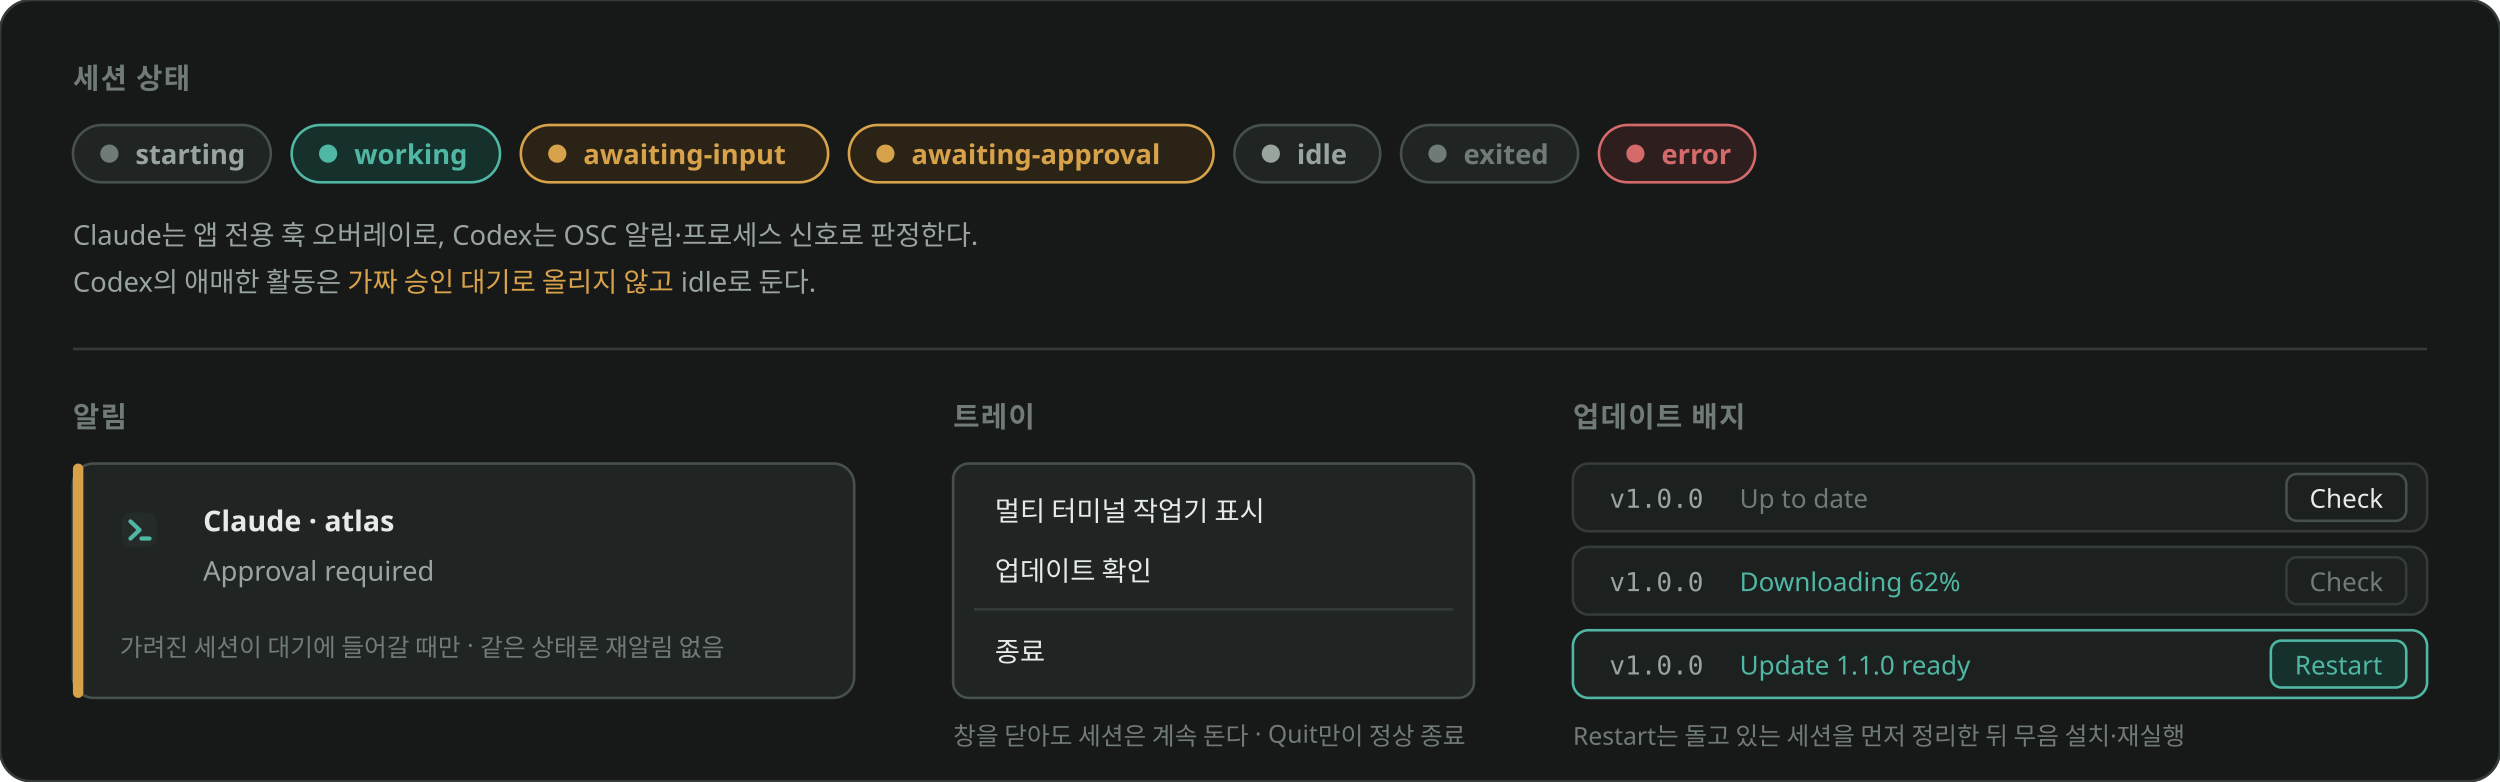
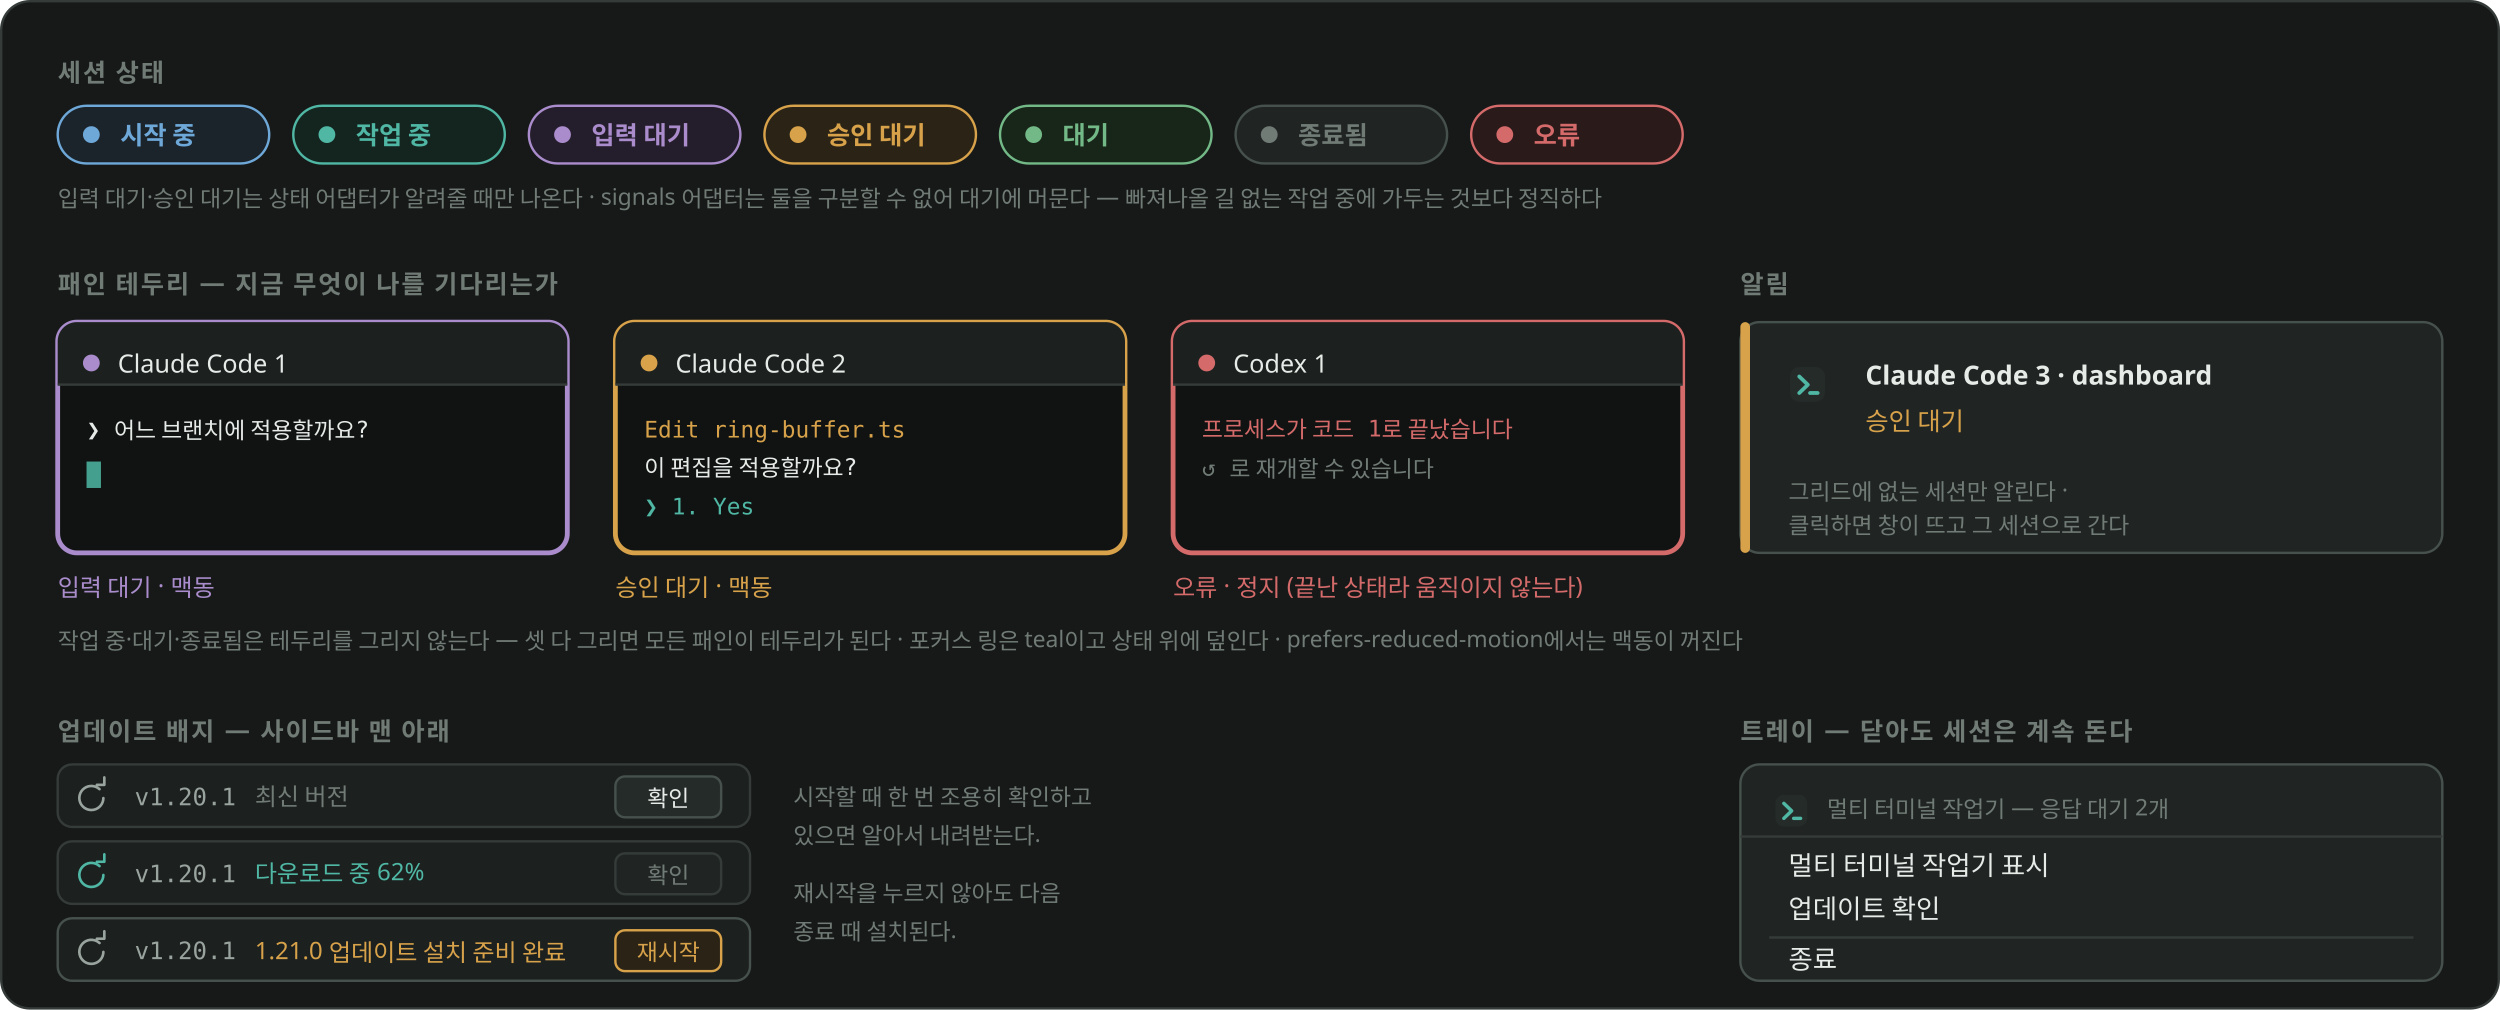
- <svg xmlns="http://www.w3.org/2000/svg" viewBox="0 0 960 300" width="960" height="300" font-family="Segoe UI, system-ui, sans-serif" role="img" aria-label="세션 상태 7종 · 알림 규칙 · 트레이 메뉴 · 업데이트 배지 상태">
-   <rect width="960" height="300" rx="12" fill="#161918" stroke="#343b38" />
-   <text x="28" y="34" font-size="11" font-weight="700" fill="#717b76" letter-spacing="0.5">세션 상태</text>
+ <svg xmlns="http://www.w3.org/2000/svg" viewBox="0 0 1040 420" width="1040" height="420" font-family="Segoe UI, system-ui, sans-serif" role="img" aria-label="세션 상태 7종, 패인 테두리 대기 표시, 알림, 트레이 메뉴, 업데이트 배지 (와이어프레임 목업)">
+   <rect x="0.5" y="0.5" width="1039" height="419" rx="12" fill="#161918" stroke="#343b38" />
+   <text x="24" y="34" font-size="10.5" font-weight="700" fill="#717b76" letter-spacing="0.8">세션 상태</text>
  <g font-size="10.5" font-weight="600">
-     <rect x="28" y="48" width="76" height="22" rx="11" fill="#202524" stroke="#46504c" />
-     <circle cx="42" cy="59" r="3.5" fill="#717b76" />
-     <text x="52" y="63" fill="#9aa49f">starting</text>
-     <rect x="112" y="48" width="80" height="22" rx="11" fill="#16302b" stroke="#4fb7a4" />
-     <circle cx="126" cy="59" r="3.5" fill="#4fb7a4" />
-     <text x="136" y="63" fill="#4fb7a4">working</text>
-     <rect x="200" y="48" width="118" height="22" rx="11" fill="#2b2416" stroke="#d8a24a" />
-     <circle cx="214" cy="59" r="3.5" fill="#d8a24a" />
-     <text x="224" y="63" fill="#d8a24a">awaiting-input</text>
-     <rect x="326" y="48" width="140" height="22" rx="11" fill="#2b2416" stroke="#d8a24a" />
-     <circle cx="340" cy="59" r="3.5" fill="#d8a24a" />
-     <text x="350" y="63" fill="#d8a24a">awaiting-approval</text>
-     <rect x="474" y="48" width="56" height="22" rx="11" fill="#202524" stroke="#46504c" />
-     <circle cx="488" cy="59" r="3.5" fill="#9aa49f" />
-     <text x="498" y="63" fill="#9aa49f">idle</text>
-     <rect x="538" y="48" width="68" height="22" rx="11" fill="#202524" stroke="#46504c" />
-     <circle cx="552" cy="59" r="3.5" fill="#717b76" />
-     <text x="562" y="63" fill="#717b76">exited</text>
-     <rect x="614" y="48" width="60" height="22" rx="11" fill="#2e1e1e" stroke="#d46a6a" />
-     <circle cx="628" cy="59" r="3.5" fill="#d46a6a" />
-     <text x="638" y="63" fill="#d46a6a">error</text>
+     <rect x="24" y="44" width="88" height="24" rx="12" fill="#1b232b" stroke="#6ea8d8" />
+     <circle cx="38" cy="56" r="3.5" fill="#6ea8d8" />
+     <text x="50" y="60" fill="#6ea8d8">시작 중</text>
+     <rect x="122" y="44" width="88" height="24" rx="12" fill="#14241f" stroke="#4fb7a4" />
+     <circle cx="136" cy="56" r="3.5" fill="#4fb7a4" />
+     <text x="148" y="60" fill="#4fb7a4">작업 중</text>
+     <rect x="220" y="44" width="88" height="24" rx="12" fill="#241d2b" stroke="#aa8ccc" />
+     <circle cx="234" cy="56" r="3.5" fill="#aa8ccc" />
+     <text x="246" y="60" fill="#aa8ccc">입력 대기</text>
+     <rect x="318" y="44" width="88" height="24" rx="12" fill="#2b2416" stroke="#d8a24a" />
+     <circle cx="332" cy="56" r="3.5" fill="#d8a24a" />
+     <text x="344" y="60" fill="#d8a24a">승인 대기</text>
+     <rect x="416" y="44" width="88" height="24" rx="12" fill="#182619" stroke="#73b987" />
+     <circle cx="430" cy="56" r="3.5" fill="#73b987" />
+     <text x="442" y="60" fill="#73b987">대기</text>
+     <rect x="514" y="44" width="88" height="24" rx="12" fill="#202524" stroke="#46504c" />
+     <circle cx="528" cy="56" r="3.5" fill="#717b76" />
+     <text x="540" y="60" fill="#717b76">종료됨</text>
+     <rect x="612" y="44" width="88" height="24" rx="12" fill="#2b1a1a" stroke="#d46a6a" />
+     <circle cx="626" cy="56" r="3.5" fill="#d46a6a" />
+     <text x="638" y="60" fill="#d46a6a">오류</text>
  </g>
-   <text x="28" y="94" font-size="10.5" fill="#9aa49f">Claude는 앱 전용 훅 오버레이로, Codex는 OSC 알림·프로세스 신호로 판정한다.</text>
-   <text x="28" y="112" font-size="10.5" fill="#9aa49f">Codex의 애매한 활동은 <tspan fill="#d8a24a">가짜 승인 대기로 올리지 않고</tspan> idle로 둔다.</text>
-   <line x1="28" y1="134" x2="932" y2="134" stroke="#343b38" />
-   <text x="28" y="164" font-size="11" font-weight="700" fill="#717b76" letter-spacing="0.5">알림</text>
-   <rect x="28" y="178" width="300" height="90" rx="8" fill="#202524" stroke="#46504c" />
-   <rect x="28" y="178" width="4" height="90" rx="2" fill="#d8a24a" />
-   <g transform="translate(46,196) scale(0.62)">
-     <rect x="1.32" y="1.32" width="21.36" height="21.36" rx="5.4" fill="#252b29" />
-     <g fill="none" stroke="#4fb7a4" stroke-width="2.6" stroke-linecap="round" stroke-linejoin="round">
-       <polyline points="6.6,6.8 12.2,12.1 6.6,17.4" />
-       <line x1="13.4" y1="17.4" x2="18.4" y2="17.4" />
+   <text x="24" y="86" font-size="9.5" fill="#717b76">입력 대기·승인 대기는 상태 어댑터가 알려줄 때만 나온다 · signals 어댑터는 둘을 구분할 수 없어 대기에 머문다 — 빠져나올 길 없는 작업 중에 가두는 것보다 정직하다</text>
+   <text x="24" y="122" font-size="10.5" font-weight="700" fill="#717b76" letter-spacing="0.8">패인 테두리 — 지금 무엇이 나를 기다리는가</text>
+   <rect x="24" y="134" width="212" height="96" rx="8" fill="#101312" stroke="#aa8ccc" stroke-width="2" />
+   <path d="M24 142a8 8 0 0 1 8-8h196a8 8 0 0 1 8 8v18H24z" fill="#1c201f" />
+   <line x1="24" y1="160" x2="236" y2="160" stroke="#343b38" />
+   <circle cx="38" cy="151" r="3.5" fill="#aa8ccc" />
+   <text x="49" y="155" font-size="10.5" fill="#e7ebe8">Claude Code 1</text>
+   <g font-family="Consolas, Cascadia Code, monospace" font-size="9.5">
+     <text x="36" y="182" fill="#e7ebe8">❯ 어느 브랜치에 적용할까요?</text>
+     <rect x="36" y="192" width="6" height="11" fill="#4fb7a4" opacity="0.85" />
+   </g>
+   <text x="24" y="248" font-size="10" fill="#aa8ccc">입력 대기 · 맥동</text>
+   <rect x="256" y="134" width="212" height="96" rx="8" fill="#101312" stroke="#d8a24a" stroke-width="2" />
+   <path d="M256 142a8 8 0 0 1 8-8h196a8 8 0 0 1 8 8v18H256z" fill="#1c201f" />
+   <line x1="256" y1="160" x2="468" y2="160" stroke="#343b38" />
+   <circle cx="270" cy="151" r="3.5" fill="#d8a24a" />
+   <text x="281" y="155" font-size="10.5" fill="#e7ebe8">Claude Code 2</text>
+   <g font-family="Consolas, Cascadia Code, monospace" font-size="9.5">
+     <text x="268" y="182" fill="#d8a24a">Edit  ring-buffer.ts</text>
+     <text x="268" y="198" fill="#e7ebe8">이 편집을 적용할까요?</text>
+     <text x="268" y="214" fill="#4fb7a4">❯ 1. Yes</text>
+   </g>
+   <text x="256" y="248" font-size="10" fill="#d8a24a">승인 대기 · 맥동</text>
+   <rect x="488" y="134" width="212" height="96" rx="8" fill="#101312" stroke="#d46a6a" stroke-width="2" />
+   <path d="M488 142a8 8 0 0 1 8-8h196a8 8 0 0 1 8 8v18H488z" fill="#1c201f" />
+   <line x1="488" y1="160" x2="700" y2="160" stroke="#343b38" />
+   <circle cx="502" cy="151" r="3.5" fill="#d46a6a" />
+   <text x="513" y="155" font-size="10.5" fill="#e7ebe8">Codex 1</text>
+   <g font-family="Consolas, Cascadia Code, monospace" font-size="9.5">
+     <text x="500" y="182" fill="#d46a6a">프로세스가 코드 1로 끝났습니다</text>
+     <text x="500" y="198" fill="#717b76">↺ 로 재개할 수 있습니다</text>
+   </g>
+   <text x="488" y="248" font-size="10" fill="#d46a6a">오류 · 정지 (끝난 상태라 움직이지 않는다)</text>
+   <text x="24" y="270" font-size="9.5" fill="#717b76">작업 중·대기·종료됨은 테두리를 그리지 않는다 — 셋 다 그리면 모든 패인이 테두리가 된다 · 포커스 링은 teal이고 상태 위에 덮인다 · prefers-reduced-motion에서는 맥동이 꺼진다</text>
+   <text x="24" y="308" font-size="10.5" font-weight="700" fill="#717b76" letter-spacing="0.8">업데이트 배지 — 사이드바 맨 아래</text>
+   <g>
+     <rect x="24" y="318" width="288" height="26" rx="6" fill="#1c201f" stroke="#343b38" />
+     <g fill="none" stroke="#9aa49f" stroke-width="1.1" stroke-linecap="round" stroke-linejoin="round">
+       <path d="M43 332a5 5 0 1 1-1.6-3.7M43.4 323.4v3.1h-3.1" />
+     </g>
+     <text x="56" y="335" font-size="10" font-family="Consolas, monospace" fill="#9aa49f">v1.20.1</text>
+     <text x="106" y="335" font-size="10" fill="#717b76">최신 버전</text>
+     <rect x="256" y="323" width="44" height="17" rx="4" fill="#252b29" stroke="#46504c" />
+     <text x="278" y="335.5" font-size="9.5" fill="#e7ebe8" text-anchor="middle">확인</text>
+     <rect x="24" y="350" width="288" height="26" rx="6" fill="#1c201f" stroke="#343b38" />
+     <g fill="none" stroke="#4fb7a4" stroke-width="1.1" stroke-linecap="round" stroke-linejoin="round">
+       <path d="M43 364a5 5 0 1 1-1.6-3.7M43.4 355.4v3.1h-3.1" />
+     </g>
+     <text x="56" y="367" font-size="10" font-family="Consolas, monospace" fill="#9aa49f">v1.20.1</text>
+     <text x="106" y="367" font-size="10" fill="#4fb7a4">다운로드 중 62%</text>
+     <rect x="256" y="355" width="44" height="17" rx="4" fill="#202524" stroke="#343b38" />
+     <text x="278" y="367.5" font-size="9.5" fill="#717b76" text-anchor="middle">확인</text>
+     <rect x="24" y="382" width="288" height="26" rx="6" fill="#1c201f" stroke="#46504c" />
+     <g fill="none" stroke="#9aa49f" stroke-width="1.1" stroke-linecap="round" stroke-linejoin="round">
+       <path d="M43 396a5 5 0 1 1-1.6-3.7M43.4 387.4v3.1h-3.1" />
+     </g>
+     <text x="56" y="399" font-size="10" font-family="Consolas, monospace" fill="#9aa49f">v1.20.1</text>
+     <text x="106" y="399" font-size="10" fill="#d8a24a">1.21.0 업데이트 설치 준비 완료</text>
+     <rect x="256" y="387" width="44" height="17" rx="4" fill="#2b2416" stroke="#d8a24a" />
+     <text x="278" y="399.5" font-size="9.5" fill="#d8a24a" text-anchor="middle">재시작</text>
+   </g>
+   <text x="330" y="335" font-size="9.5" fill="#717b76">시작할 때 한 번 조용히 확인하고</text>
+   <text x="330" y="351" font-size="9.5" fill="#717b76">있으면 알아서 내려받는다.</text>
+   <text x="330" y="375" font-size="9.5" fill="#717b76">재시작을 누르지 않아도 다음</text>
+   <text x="330" y="391" font-size="9.5" fill="#717b76">종료 때 설치된다.</text>
+   <text x="724" y="122" font-size="10.5" font-weight="700" fill="#717b76" letter-spacing="0.8">알림</text>
+   <rect x="724" y="134" width="292" height="96" rx="8" fill="#202524" stroke="#46504c" />
+   <rect x="724" y="134" width="4" height="96" rx="2" fill="#d8a24a" />
+   <g transform="translate(744,152) scale(0.66)">
+     <rect x="1" y="1" width="22" height="22" rx="6" fill="#252b29" />
+     <g fill="none" stroke="#4fb7a4" stroke-width="2.4" stroke-linecap="round" stroke-linejoin="round">
+       <polyline points="6.8,7 12.2,12.2 6.8,17.4" />
+       <line x1="13.6" y1="17.4" x2="18.4" y2="17.4" />
    </g>
  </g>
-   <text x="78" y="204" font-size="11" font-weight="600" fill="#e7ebe8">Claude · atlas</text>
-   <text x="78" y="223" font-size="10.5" fill="#9aa49f">Approval required</text>
-   <text x="46" y="252" font-size="9.5" fill="#717b76">가려진 세션이 대기에 들어갈 때만 · 같은 상태론 재알림 없음</text>
-   <text x="366" y="164" font-size="11" font-weight="700" fill="#717b76" letter-spacing="0.5">트레이</text>
-   <rect x="366" y="178" width="200" height="90" rx="6" fill="#202524" stroke="#46504c" />
-   <text x="382" y="200" font-size="10.5" fill="#e7ebe8">멀티 터미널 작업기 표시</text>
-   <text x="382" y="223" font-size="10.5" fill="#e7ebe8">업데이트 확인</text>
-   <line x1="374" y1="234" x2="558" y2="234" stroke="#343b38" />
-   <text x="382" y="254" font-size="10.5" fill="#e7ebe8">종료</text>
-   <text x="366" y="286" font-size="9.5" fill="#717b76">창을 닫아도 세션은 계속 돈다 · Quit만이 정상 종료</text>
-   <text x="604" y="164" font-size="11" font-weight="700" fill="#717b76" letter-spacing="0.5">업데이트 배지</text>
-   <g font-size="10">
-     <rect x="604" y="178" width="328" height="26" rx="6" fill="#1c201f" stroke="#343b38" />
-     <text x="618" y="195" font-family="Consolas, monospace" fill="#9aa49f">v1.0.0</text>
-     <text x="668" y="195" fill="#717b76">Up to date</text>
-     <rect x="878" y="182" width="46" height="18" rx="4" fill="none" stroke="#46504c" />
-     <text x="901" y="195" fill="#e7ebe8" text-anchor="middle">Check</text>
-     <rect x="604" y="210" width="328" height="26" rx="6" fill="#1c201f" stroke="#343b38" />
-     <text x="618" y="227" font-family="Consolas, monospace" fill="#9aa49f">v1.0.0</text>
-     <text x="668" y="227" fill="#4fb7a4">Downloading 62%</text>
-     <rect x="878" y="214" width="46" height="18" rx="4" fill="none" stroke="#343b38" />
-     <text x="901" y="227" fill="#717b76" text-anchor="middle">Check</text>
-     <rect x="604" y="242" width="328" height="26" rx="6" fill="#1c201f" stroke="#4fb7a4" />
-     <text x="618" y="259" font-family="Consolas, monospace" fill="#9aa49f">v1.0.0</text>
-     <text x="668" y="259" fill="#4fb7a4">Update 1.1.0 ready</text>
-     <rect x="872" y="246" width="52" height="18" rx="4" fill="#16302b" stroke="#4fb7a4" />
-     <text x="898" y="259" fill="#4fb7a4" text-anchor="middle">Restart</text>
+   <text x="776" y="160" font-size="11" font-weight="600" fill="#e7ebe8">Claude Code 3 · dashboard</text>
+   <text x="776" y="179" font-size="10.5" fill="#d8a24a">승인 대기</text>
+   <text x="744" y="208" font-size="9.5" fill="#717b76">그리드에 없는 세션만 알린다 ·</text>
+   <text x="744" y="222" font-size="9.5" fill="#717b76">클릭하면 창이 뜨고 그 세션으로 간다</text>
+   <text x="724" y="308" font-size="10.5" font-weight="700" fill="#717b76" letter-spacing="0.8">트레이 — 닫아도 세션은 계속 돈다</text>
+   <rect x="724" y="318" width="292" height="90" rx="8" fill="#202524" stroke="#46504c" />
+   <g transform="translate(738,330) scale(0.6)">
+     <rect x="1" y="1" width="22" height="22" rx="6" fill="#252b29" />
+     <g fill="none" stroke="#4fb7a4" stroke-width="2.4" stroke-linecap="round" stroke-linejoin="round">
+       <polyline points="6.8,7 12.2,12.2 6.8,17.4" />
+       <line x1="13.6" y1="17.4" x2="18.4" y2="17.4" />
+     </g>
  </g>
-   <text x="604" y="286" font-size="9.5" fill="#717b76">Restart는 돌고 있는 세션을 먼저 정리한 뒤 무음 설치·재실행</text>
+   <text x="760" y="340" font-size="9.5" fill="#717b76">멀티 터미널 작업기 — 응답 대기 2개</text>
+   <line x1="724" y1="348" x2="1016" y2="348" stroke="#343b38" />
+   <text x="744" y="364" font-size="11" fill="#e7ebe8">멀티 터미널 작업기 표시</text>
+   <text x="744" y="382" font-size="11" fill="#e7ebe8">업데이트 확인</text>
+   <line x1="736" y1="390" x2="1004" y2="390" stroke="#343b38" />
+   <text x="744" y="403" font-size="11" fill="#e7ebe8">종료</text>
</svg>
